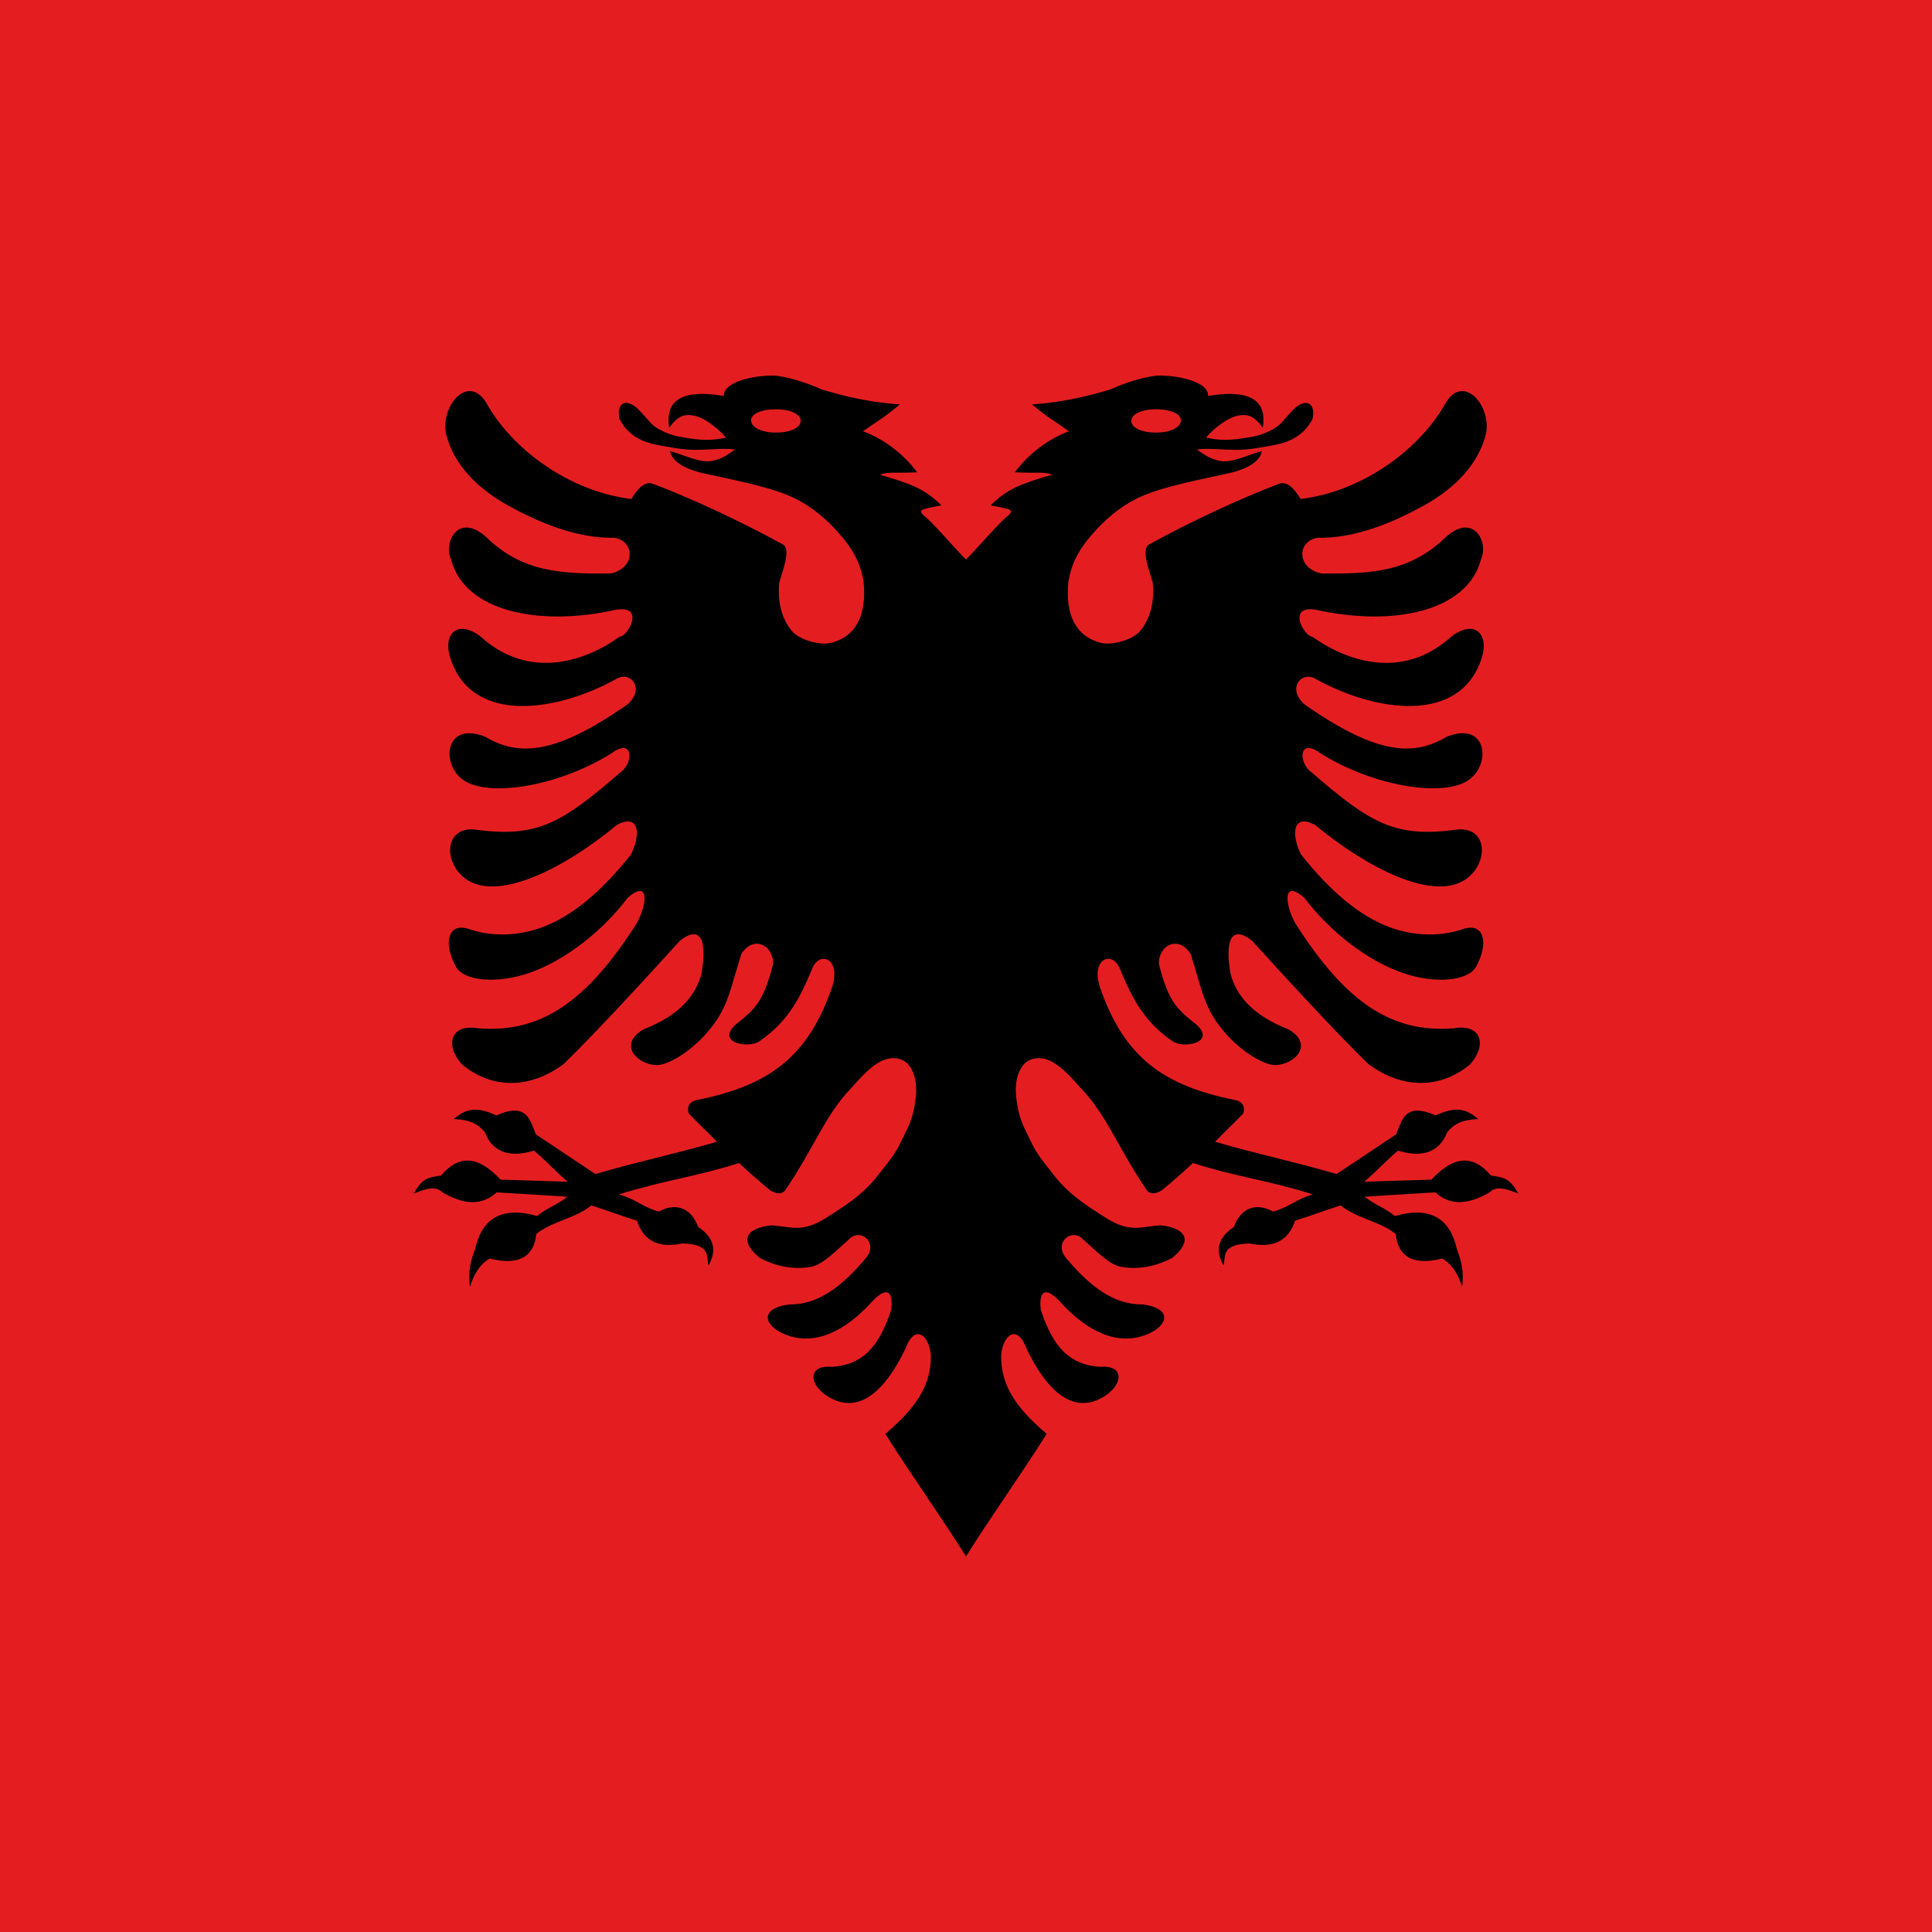
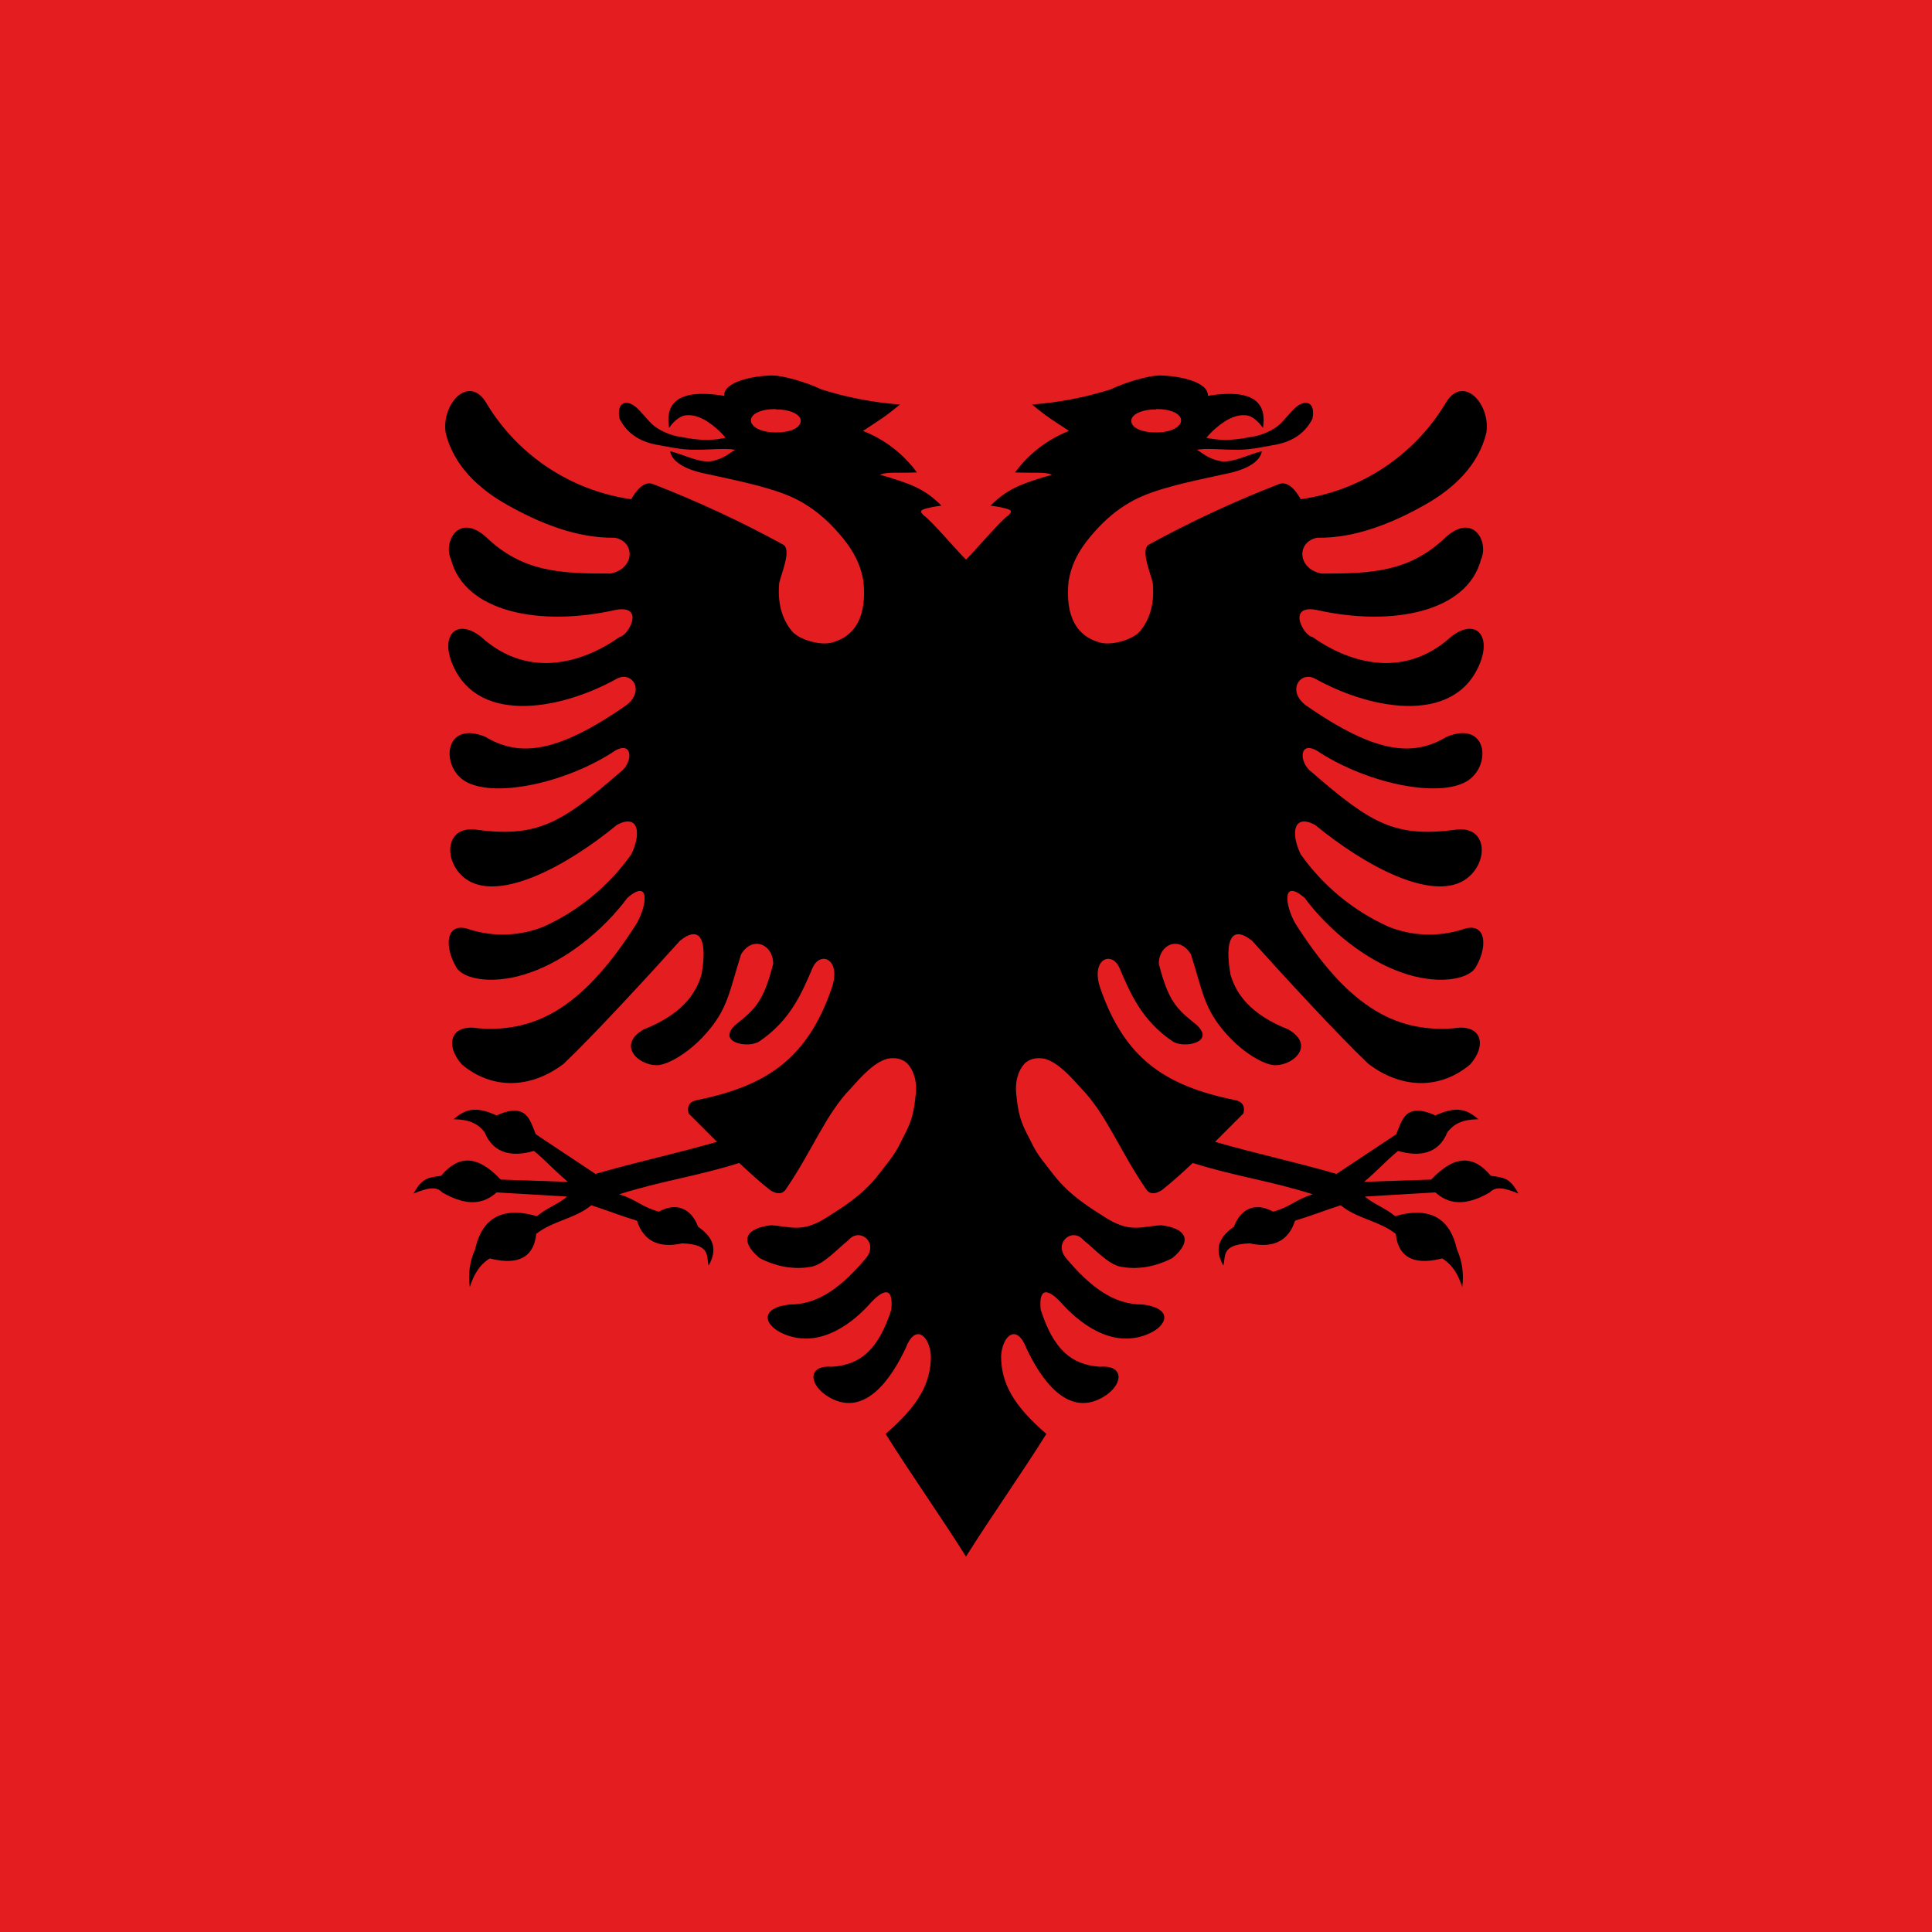
<svg xmlns="http://www.w3.org/2000/svg" xmlns:xlink="http://www.w3.org/1999/xlink" height="512" width="512" viewBox="0 0 512 512">
  <path fill="#e41e20" d="M0 0h512v512H0z" />
-   <path id="a" d="M204.896 99.537c-4.978-.084-13.24 1.587-13.056 5.408-13.867-2.376-15.31 3.35-14.496 8.448 1.32-2.023 2.926-3.12 4.16-3.328 1.85-.307 3.784.29 5.76 1.504 1.976 1.213 4.153 3.17 5.12 4.383-4.894 1.17-8.675.415-12.512-.256-1.89-.33-4.538-1.395-6.112-2.496-1.573-1.1-2.07-2.137-4.544-4.67-2.918-2.99-6.023-2.148-5.056 2.495 2.238 4.312 5.977 6.235 10.688 7.008 2.267.372 5.645 1.18 9.472 1.184 3.828.004 8.126-.553 10.464-.064-1.404.882-2.994 2.402-6.144 3.008-3.203.617-8.072-1.904-11.04-2.59.377 2.496 3.527 4.83 9.728 6.047 10.19 2.22 18.658 3.905 24.256 6.944 5.598 3.04 9.128 6.844 11.648 9.825 5.017 5.932 5.28 10.486 5.6 11.488 1.032 9.478-2.272 14.81-8.416 16.448-3.07.82-8.527-.723-10.528-3.07-2-2.35-3.946-6.385-3.392-12.705.54-2.48 3.375-8.938.96-10.272-11.122-6.147-24.628-12.364-34.4-16.064-2.67-1.012-4.87 2.618-5.728 4.03-16.6-2.02-31.566-13.254-38.304-25.215-4.588-8.146-12.15.017-10.88 7.712 2.053 8.59 8.597 14.8 16.448 19.2 8.06 4.437 18.13 8.803 28.32 8.576 5.49 1.04 5.436 8.14-1.152 9.472-12.882.082-23.16-.24-32.864-9.6-7.36-6.72-11.503 1.287-9.376 5.824 3.606 13.985 23.56 17.902 43.744 13.375 7.817-1.294 3.136 7.082.928 7.168-8.434 6.048-23.534 11.965-36.832-.064-6.085-4.66-10.2-.744-7.936 5.983 5.9 17.54 28.47 13.855 43.968 5.216 3.99-2.224 7.61 2.95 2.752 6.88-19.272 13.465-28.907 13.618-37.6 8.447-10.882-4.292-11.84 7.78-5.376 11.744 7.185 4.41 25.467 1.104 38.88-7.327 5.75-4.275 6.01 2.41 2.368 5.056-15.917 13.755-22.19 17.378-38.784 15.135-8.228-.64-8.104 9.503-1.632 13.472 8.837 5.42 26.095-3.576 39.488-14.688 5.638-3.013 6.564 1.927 3.776 7.775C159.08 236.71 151.4 242.798 144 245.617c-7.4 2.82-14.515 2.37-19.552.64-6.144-2.11-6.914 4.274-3.52 10.08 2.047 3.5 10.527 4.62 19.68 1.376 9.154-3.245 18.98-10.857 25.728-19.776 5.87-5.14 5.14 1.765 2.464 6.624-13.51 21.36-25.868 29.283-42.144 27.937-7.216-1.226-8.855 4.386-4.256 9.568 8.077 6.698 18.176 6.488 27.008-.128 7.853-7.57 22.874-23.873 30.752-32.61 5.552-4.424 7.325-.06 5.696 8.93-1.48 5.148-5.19 10.57-15.296 14.527-6.904 3.94-1.72 9.372 3.456 9.472 2.848.056 8.632-3.273 13.056-8.255 5.82-6.554 6.167-10.954 9.376-21.15 3.032-4.972 8.448-2.652 8.448 2.56-2.597 10.213-4.83 12.045-10.08 16.223-5.022 4.715 3.498 6.287 6.368 4.352 8.305-5.598 11.337-12.84 14.112-19.424 2.003-4.753 7.814-2.448 5.12 5.313-6.437 18.547-17.014 25.85-35.52 29.6-1.875.333-3.02 1.44-2.368 3.616 2.484 2.577 4.973 4.917 7.456 7.487-11.443 3.33-20.74 5.203-32.192 8.544-5.618-3.683-10.157-6.808-15.776-10.495-1.48-3.463-2.172-8.75-10.464-5.024-5.618-2.594-8.21-1.642-11.328.96 4.5.17 6.46 1.374 8.224 3.425 2.304 6.068 7.618 6.655 13.056 4.928 3.538 2.98 5.423 5.267 8.96 8.256-6.604-.227-11.205-.344-17.792-.545-6.288-6.75-11.307-6.382-15.808-1.088-3.43.527-4.884.6-7.232 4.768 3.692-1.515 6.014-1.97 7.616-.32 6.686 3.876 11.053 3.01 14.368 0 6.45.395 12.262.73 18.72 1.152-2.372 2.017-5.628 3.086-8 5.12-9.687-2.77-14.743.96-16.448 8.865-1.298 3.19-1.906 6.475-1.344 9.888.938-3.122 2.445-5.806 5.216-7.488 8.635 2.193 11.88-1.332 12.352-6.496 4.162-3.396 10.438-4.145 14.592-7.584 4.857 1.554 7.205 2.517 12.096 4.064 1.74 5.284 5.674 7.377 12.064 6.016 7.606.238 6.264 3.36 6.88 5.856 2.022-3.586 1.965-7.072-2.72-10.24-1.704-4.63-5.48-6.738-10.432-4.064-4.66-1.323-5.885-3.225-10.528-4.544 11.744-3.743 20.074-4.586 31.808-8.32 2.938 2.77 5.265 4.76 8.224 7.232 1.56.93 3.052 1.165 3.968 0 7.353-10.643 10.637-20.023 17.472-27.04 2.61-2.904 5.91-6.822 9.568-7.776 1.83-.478 4.072-.187 5.504 1.376 1.432 1.562 2.557 4.44 2.08 8.736-.684 6.165-2.174 8.112-3.904 11.808-1.73 3.696-3.843 5.97-6.016 8.8-4.345 5.66-10.078 8.955-13.472 11.168-6.786 4.425-9.657 2.488-14.912 2.207-6.792.764-8.6 4.072-3.04 8.64 5.197 2.705 9.868 3.04 13.664 2.337 3.26-.602 7.074-4.81 9.792-7.072 3.06-3.534 8.132.658 4.672 4.768-6.286 7.47-12.568 12.395-20.32 12.288-8.145 1.098-6.622 5.674-1.216 7.905 9.73 4.016 18.514-3.505 22.976-8.448 3.443-3.766 5.89-3.913 5.28 1.92-3.418 10.562-8.088 14.64-15.712 15.168-6.183-.574-6.25 4.2-1.728 7.424 10.302 7.13 17.763-5.013 21.248-12.353 2.484-6.62 6.294-3.472 6.688 1.984.052 7.292-3.242 13.244-12.064 20.705 6.75 10.754 14.618 21.692 21.376 32.48l20.485-228.153-20.48-36.047c-2.133-1.97-9.346-10.468-11.23-11.648-.69-.734-1.107-1.253-.097-1.632.976-.366 3.262-.776 4.8-1.056-4.344-4.352-8.066-5.747-16.29-8.128 2.005-.854 3.954-.357 9.857-.64-2.343-3.327-7.577-8.422-14.336-10.88 4.463-3.173 5.332-3.386 9.76-7.104-7.667-.544-14.214-2.005-20.8-4-4.165-1.948-9.95-3.6-12.77-3.648zm.737 8.928c4.05 0 6.56 1.39 6.56 3.072 0 1.713-2.51 3.104-6.56 3.104-4.035 0-6.592-1.517-6.592-3.23 0-1.684 2.558-2.945 6.593-2.945z" />
+   <path id="a" d="M204.9 99.5c-5 0-13.2 1.6-13 5.4-14-2.3-15.4 3.4-14.6 8.5 1.4-2 3-3.1 4.2-3.3 1.9-.3 3.8.3 5.8 1.5a23 23 0 0 1 5 4.4c-4.8 1.1-8.6.4-12.4-.3-2-.3-4.6-1.4-6.1-2.5-1.6-1.1-2.1-2.1-4.6-4.7-2.9-3-6-2.1-5 2.5 2.2 4.3 6 6.3 10.6 7 2.3.4 5.7 1.2 9.5 1.2s8.1-.5 10.5 0c-1.4.8-3 2.4-6.2 3-3.2.6-8-2-11-2.6.4 2.5 3.5 4.8 9.7 6 10.2 2.2 18.7 4 24.3 7 5.6 3 9.1 6.8 11.6 9.8 5 6 5.3 10.5 5.6 11.5 1 9.5-2.2 14.8-8.4 16.4-3 .8-8.5-.7-10.5-3-2-2.4-4-6.4-3.4-12.8.5-2.4 3.4-8.9 1-10.2a291.6 291.6 0 0 0-34.4-16c-2.7-1.1-5 2.5-5.8 4A53.5 53.5 0 0 1 129 107c-4.6-8.1-12.1 0-10.9 7.7 2.1 8.6 8.6 14.8 16.5 19.2 8 4.5 18.1 8.8 28.3 8.6 5.5 1 5.4 8.2-1.1 9.5-13 0-23.2-.3-32.9-9.6-7.4-6.7-11.5 1.3-9.4 5.8 3.6 14 23.6 18 43.8 13.4 7.8-1.3 3.1 7 .9 7.2-8.4 6-23.5 12-36.8-.1-6.1-4.7-10.2-.8-8 6 6 17.5 28.5 13.8 44 5.2 4-2.2 7.6 3 2.7 6.9-19.2 13.4-28.9 13.6-37.6 8.4-10.8-4.3-11.8 7.8-5.3 11.8 7.2 4.4 25.4 1 38.8-7.4 5.8-4.2 6 2.4 2.4 5-15.9 13.8-22.2 17.5-38.8 15.2-8.2-.6-8 9.5-1.6 13.5 8.8 5.4 26-3.6 39.5-14.7 5.6-3 6.6 2 3.8 7.8a57.4 57.4 0 0 1-23.3 19.2 29.1 29.1 0 0 1-19.6.7c-6.1-2.2-6.9 4.2-3.5 10 2 3.5 10.6 4.7 19.7 1.4 9.2-3.2 19-10.8 25.7-19.8 6-5.1 5.2 1.8 2.5 6.7-13.5 21.3-25.9 29.2-42.1 27.9-7.3-1.2-8.9 4.4-4.3 9.6 8 6.7 18.2 6.5 27-.2 7.9-7.5 22.9-23.8 30.8-32.6 5.5-4.4 7.3 0 5.7 9-1.5 5.1-5.2 10.5-15.3 14.5-7 4-1.8 9.4 3.4 9.5 2.9 0 8.6-3.3 13-8.3 5.9-6.6 6.2-11 9.4-21.1 3-5 8.5-2.7 8.5 2.5-2.6 10.2-4.8 12-10 16.2-5.1 4.7 3.4 6.3 6.3 4.4 8.3-5.6 11.3-12.9 14.1-19.4 2-4.8 7.8-2.5 5.1 5.3-6.4 18.5-17 25.8-35.5 29.6-1.9.3-3 1.4-2.4 3.6l7.5 7.5c-11.5 3.3-20.8 5.2-32.2 8.5L142 300.6c-1.5-3.4-2.2-8.7-10.4-5-5.7-2.6-8.3-1.6-11.4 1 4.5.1 6.5 1.3 8.2 3.4 2.4 6 7.7 6.6 13.1 5 3.5 2.9 5.4 5.2 9 8.2l-17.8-.6c-6.3-6.7-11.3-6.4-15.8-1-3.5.5-5 .5-7.3 4.7 3.7-1.5 6-2 7.6-.3 6.7 3.9 11.1 3 14.4 0l18.7 1.1c-2.3 2-5.6 3.1-8 5.2-9.7-2.8-14.7 1-16.4 8.8a18 18 0 0 0-1.4 10c1-3.2 2.5-5.9 5.3-7.6 8.6 2.2 11.8-1.3 12.3-6.5 4.2-3.4 10.5-4.1 14.6-7.6 4.9 1.6 7.2 2.6 12.1 4.1 1.7 5.3 5.7 7.4 12 6 7.7.3 6.3 3.4 7 5.9 2-3.6 2-7-2.8-10.3-1.7-4.6-5.5-6.7-10.4-4-4.7-1.3-5.9-3.2-10.5-4.6 11.7-3.7 20-4.6 31.8-8.3 3 2.8 5.2 4.8 8.2 7.2 1.6 1 3 1.2 4 0 7.3-10.6 10.6-20 17.4-27 2.6-2.9 6-6.8 9.6-7.8 1.8-.4 4-.2 5.5 1.4 1.4 1.6 2.6 4.4 2 8.7-.6 6.2-2 8.2-3.8 11.8-1.7 3.7-3.9 6-6 8.8-4.4 5.7-10.1 9-13.5 11.2-6.8 4.4-9.7 2.5-15 2.2-6.7.8-8.5 4.1-3 8.7 5.2 2.7 10 3 13.7 2.3 3.3-.6 7-4.8 9.8-7 3-3.6 8.1.6 4.7 4.7-6.3 7.5-12.6 12.4-20.3 12.3-8.2 1-6.7 5.7-1.3 7.9 9.8 4 18.6-3.5 23-8.5 3.5-3.7 5.9-3.9 5.3 2-3.4 10.5-8.1 14.6-15.7 15.1-6.2-.5-6.3 4.2-1.7 7.5 10.3 7 17.7-5 21.2-12.4 2.5-6.6 6.3-3.5 6.7 2 0 7.3-3.3 13.2-12 20.7 6.7 10.7 14.5 21.7 21.3 32.5l20.5-228.2-20.5-36c-2.1-2-9.3-10.5-11.2-11.7-.7-.7-1.1-1.2-.1-1.6 1-.4 3.2-.8 4.8-1-4.4-4.4-8-5.8-16.3-8.2 2-.8 4-.4 9.8-.6a32.3 32.3 0 0 0-14.3-11c4.5-3 5.3-3.3 9.8-7a92 92 0 0 1-20.8-4c-4.2-2-10-3.6-12.8-3.7zm.7 9c4 0 6.6 1.4 6.6 3 0 1.8-2.5 3.1-6.6 3.1-4 0-6.6-1.5-6.6-3.2 0-1.7 2.6-3 6.6-3z" />
  <use height="100%" width="100%" xlink:href="#a" transform="matrix(-1 0 0 1 512 0)" />
</svg>
